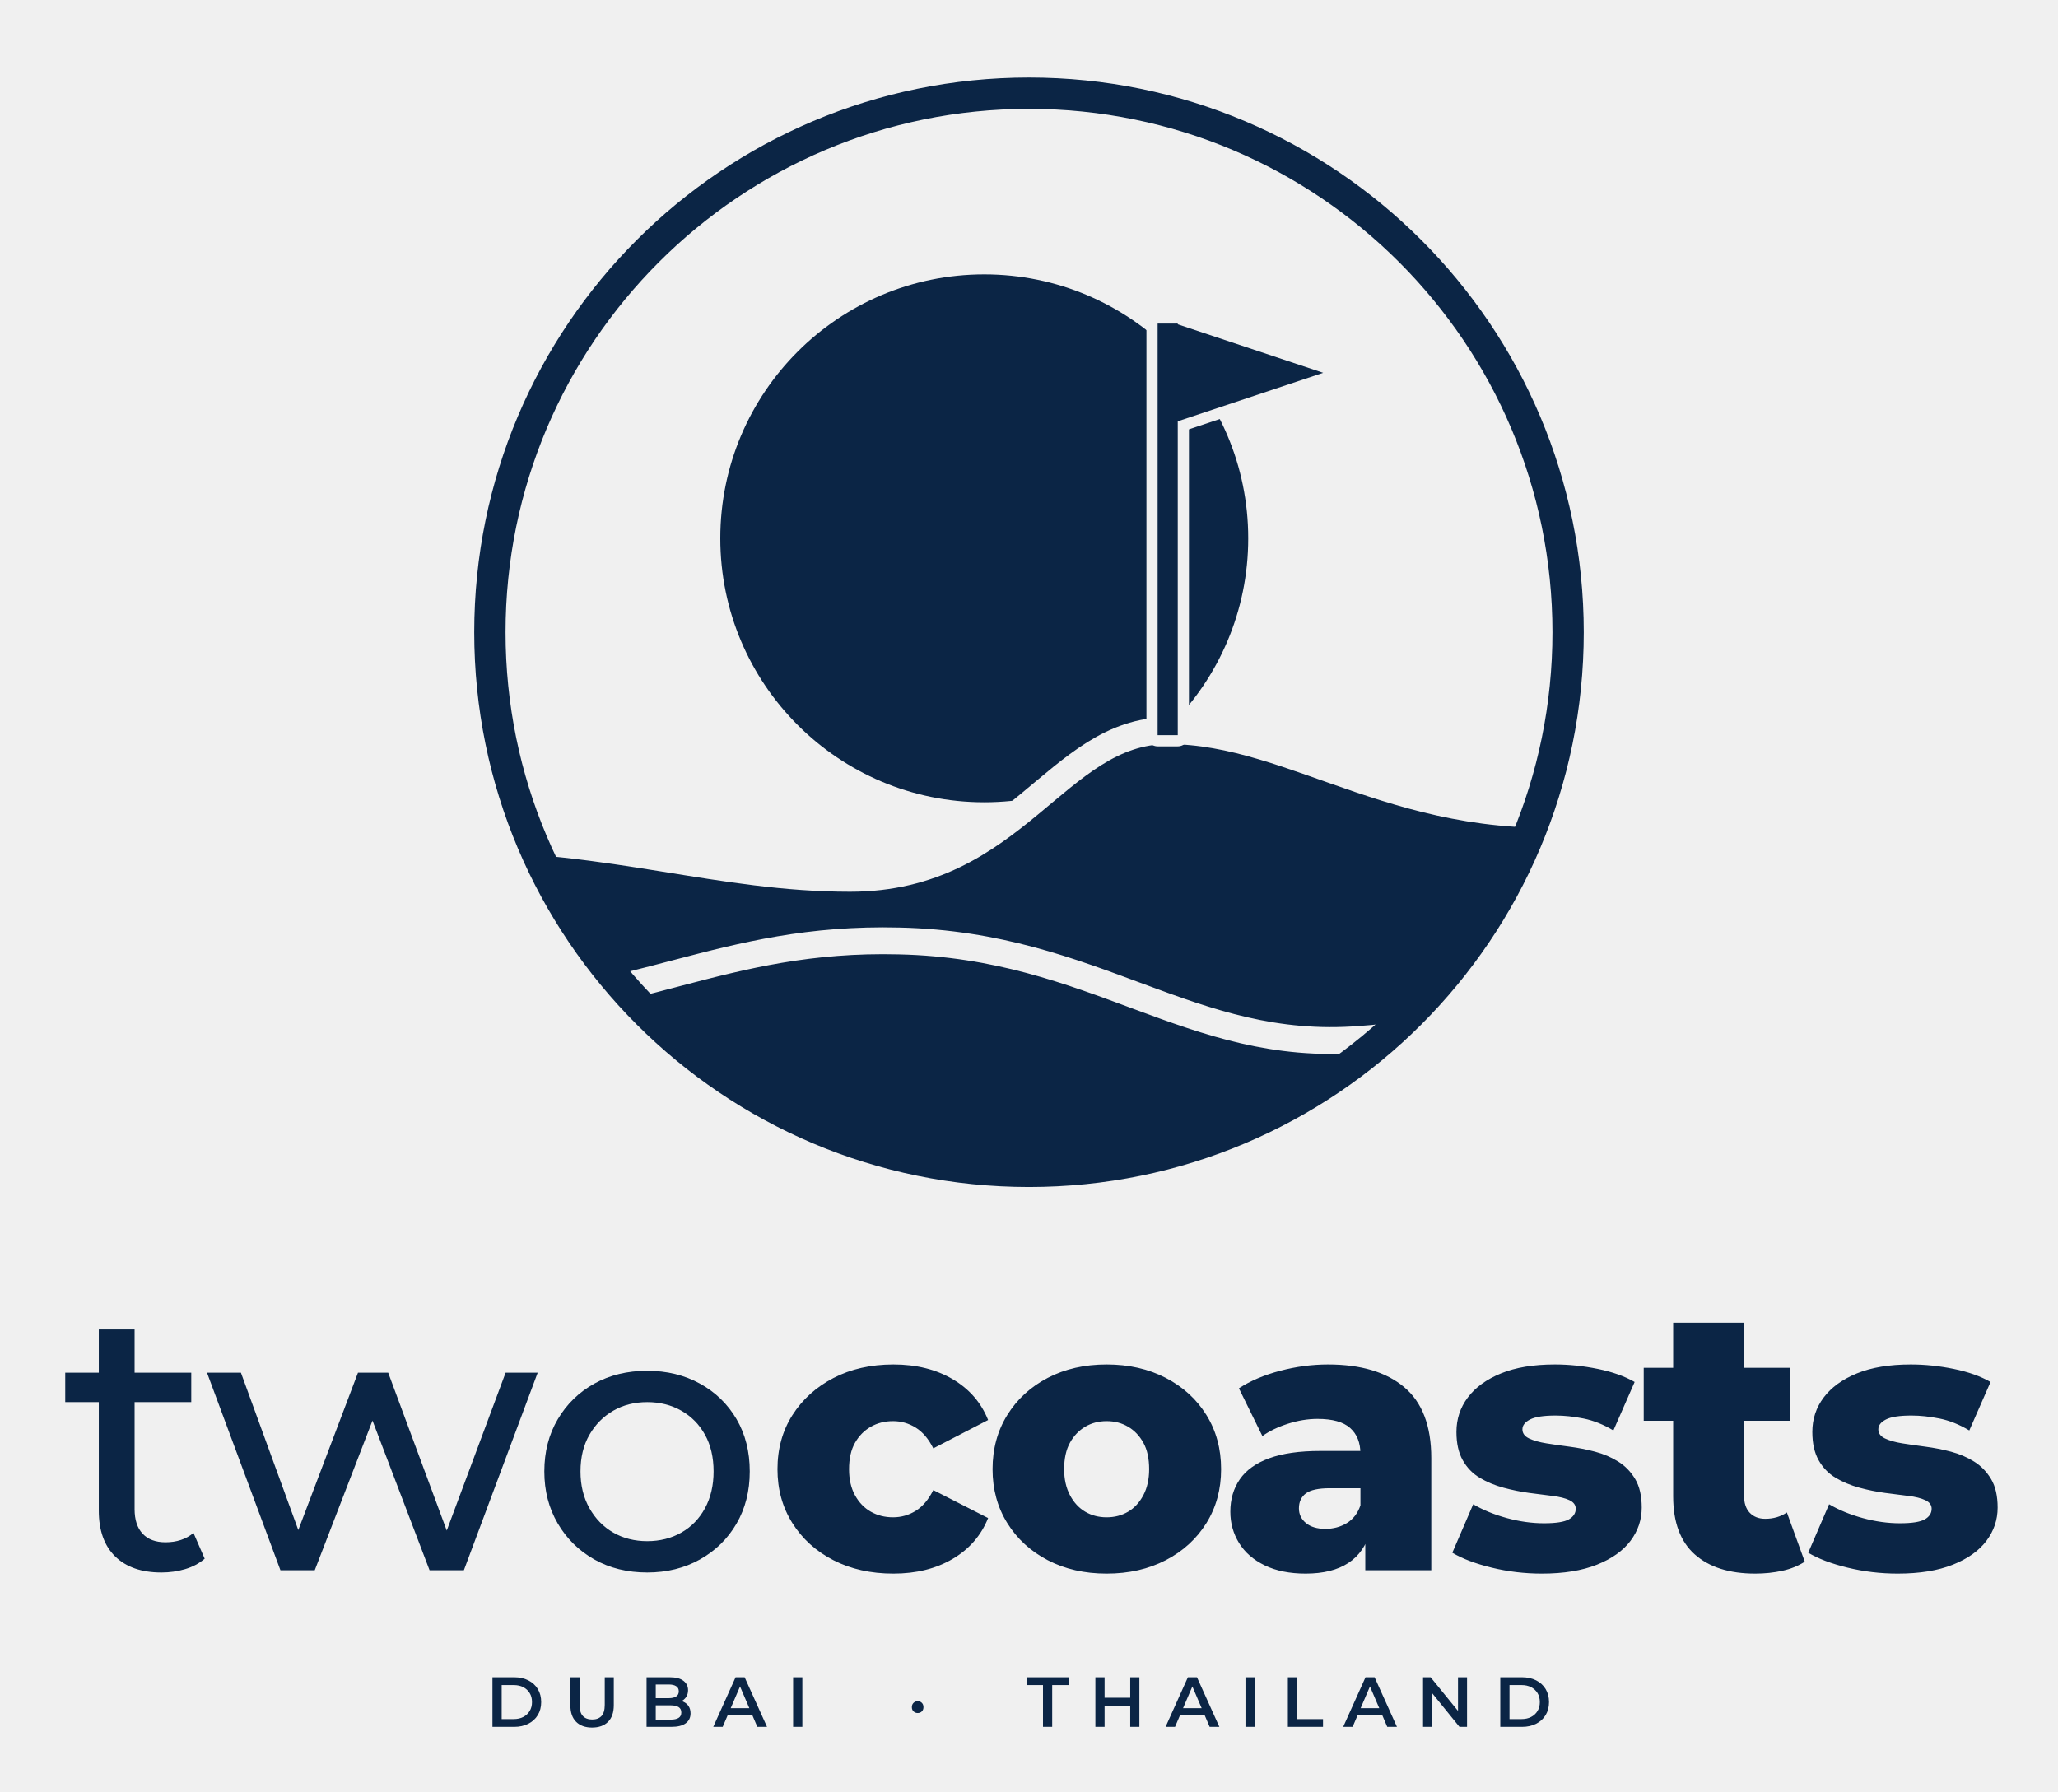
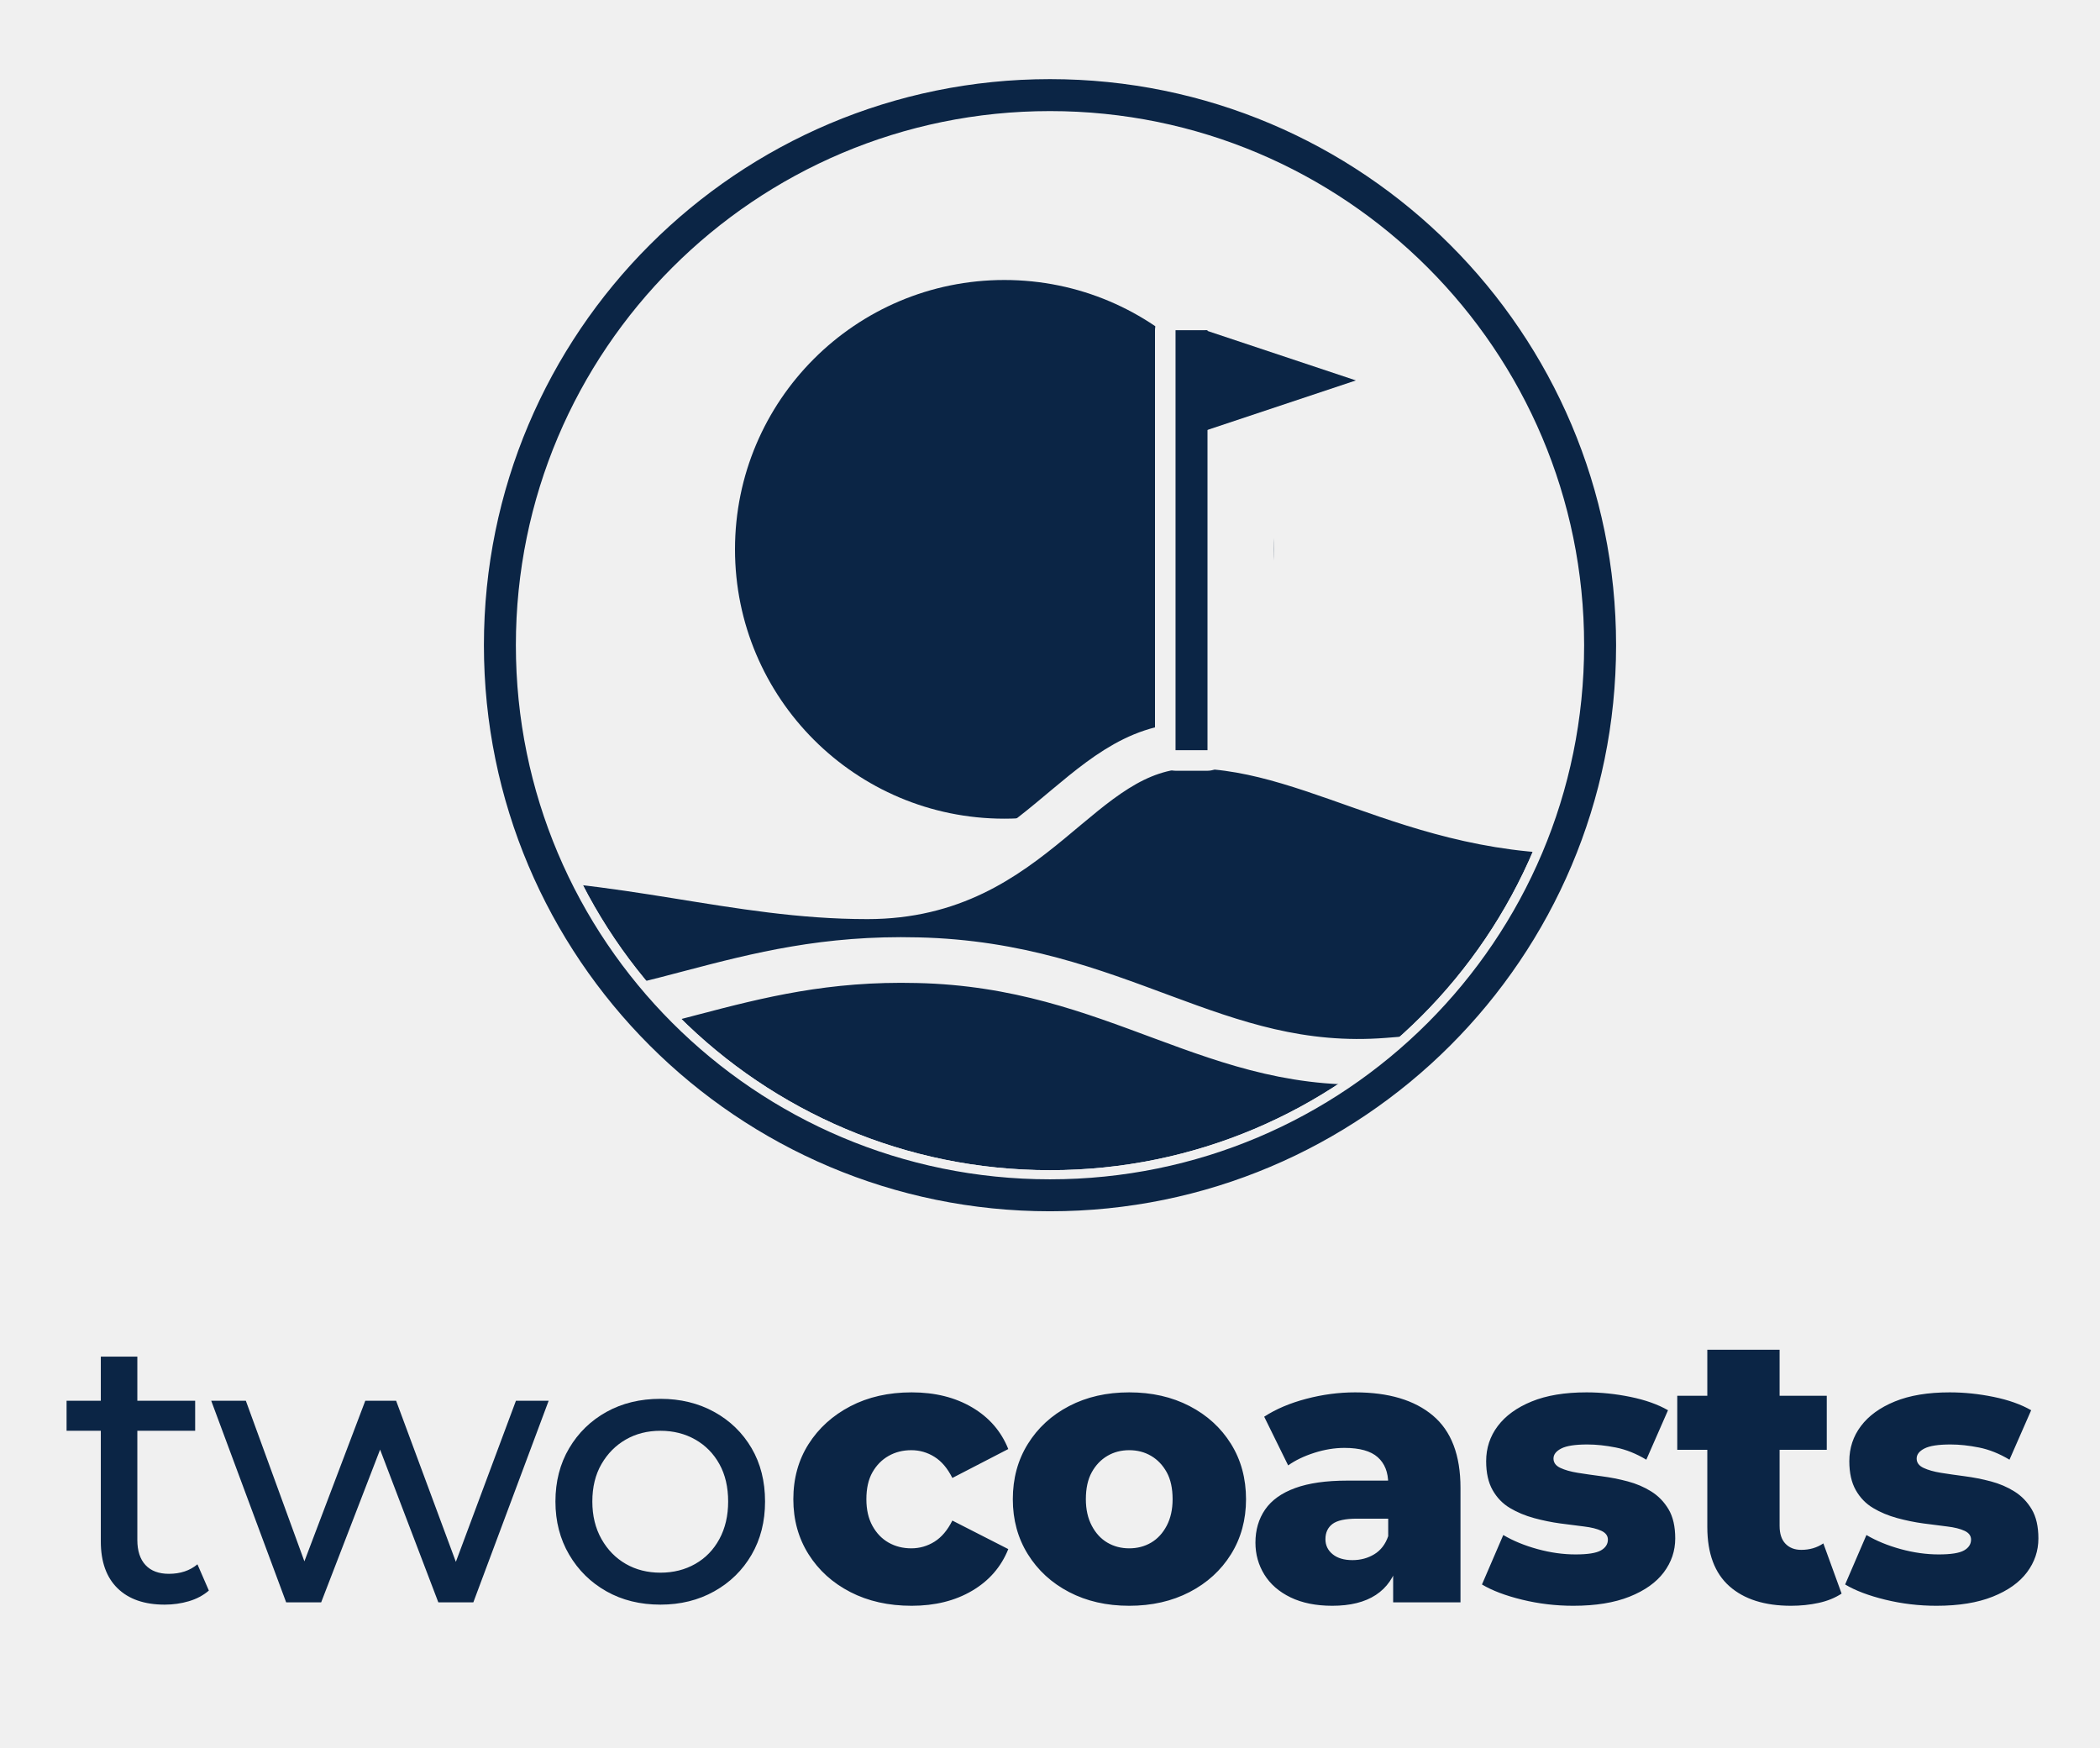
- <svg xmlns="http://www.w3.org/2000/svg" viewBox="0 0 828 721" width="828" height="721" role="img" aria-labelledby="t">
+ <svg xmlns="http://www.w3.org/2000/svg" viewBox="0 0 828 689" width="828" height="689" role="img" aria-labelledby="t">
  <g transform="translate(183.6 24) scale(0.9)">
    <defs>
      <clipPath id="logo-mono-navy-sm-badge">
-         <circle cx="256" cy="256" r="244" />
+         <circle cx="256" cy="256" r="230" />
      </clipPath>
      <mask id="logo-mono-navy-sm-cut">
        <rect width="512" height="512" fill="#fff" />
-         <path d="M0 348 C70 348 118 366 176 366 C250 366 268 300 318 300 C376 300 424 346 512 336 V512 H0 Z" fill="none" stroke="#000" stroke-width="12" />
-         <path d="M0 424 C80 424 118 392 198 394 C286 396 328 444 404 438 C462 434 490 412 512 408 V512 H0 Z" fill="none" stroke="#000" stroke-width="12" />
-         <path d="M313.5 118 H322.5 V302 H313.5 Z" fill="#000" stroke="#000" stroke-width="10" stroke-linejoin="round" />
-         <path d="M321.5 118 L387.5 140 L321.5 162 Z" fill="#000" stroke="#000" stroke-width="10" stroke-linejoin="round" />
+         <rect x="318" y="118" width="36" height="182" fill="#000" />
+         <path d="M0 348 C70 348 118 366 176 366 C250 366 268 300 318 300 C376 300 424 346 512 336 V512 H0 Z" fill="none" stroke="#000" stroke-width="20" />
+         <path d="M0 424 C80 424 118 392 198 394 C286 396 328 444 404 438 C462 434 490 412 512 408 V512 H0 Z" fill="none" stroke="#000" stroke-width="20" />
+         <path d="M311 118 H325 V302 H311 Z" fill="#000" stroke="#000" stroke-width="18" stroke-linejoin="round" />
+         <path d="M324 118 L390 140 L324 162 Z" fill="#000" stroke="#000" stroke-width="18" stroke-linejoin="round" />
      </mask>
    </defs>
    <circle cx="256" cy="256" r="241" fill="none" stroke="#0B2545" stroke-width="14" />
    <g clip-path="url(#logo-mono-navy-sm-badge)" mask="url(#logo-mono-navy-sm-cut)" fill="#0B2545">
      <circle cx="236" cy="214" r="118" />
      <path d="M0 348 C70 348 118 366 176 366 C250 366 268 300 318 300 C376 300 424 346 512 336 V512 H0 Z" />
      <path d="M0 424 C80 424 118 392 198 394 C286 396 328 444 404 438 C462 434 490 412 512 408 V512 H0 Z" />
    </g>
-     <path d="M313.5 118 H322.5 V302 H313.5 Z" fill="#0B2545" />
-     <path d="M321.5 118 L387.5 140 L321.5 162 Z" fill="#0B2545" />
+     <path d="M311 118 H325 V302 H311 Z" fill="#0B2545" />
+     <path d="M324 118 L390 140 L324 162 Z" fill="#0B2545" />
  </g>
  <g transform="translate(24.0 514.8)">
    <path id="logo-mono-navy-s-two" d="M40.95 117.90Q28.95 117.90 22.35 111.45Q15.75 105.00 15.75 93.00L15.75 20.10L30.15 20.10L30.15 92.40Q30.15 98.85 33.38 102.30Q36.60 105.75 42.60 105.75Q49.35 105.75 53.85 102.00L58.35 112.35Q55.05 115.20 50.48 116.55Q45.90 117.90 40.95 117.90ZM2.25 49.35L2.25 37.50L52.95 37.50L52.95 49.35ZM88.83 117.00L59.28 37.50L72.93 37.50L99.18 109.50L92.73 109.50L120.03 37.50L132.18 37.50L158.88 109.50L152.58 109.50L179.43 37.50L192.33 37.50L162.63 117.00L148.83 117.00L123.78 51.30L127.98 51.30L102.63 117.00ZM236.40 117.90Q224.40 117.90 215.10 112.65Q205.80 107.40 200.40 98.17Q195.00 88.95 195.00 77.25Q195.00 65.40 200.40 56.25Q205.80 47.10 215.10 41.92Q224.40 36.75 236.40 36.75Q248.25 36.75 257.62 41.92Q267.00 47.10 272.32 56.18Q277.65 65.25 277.65 77.25Q277.65 89.10 272.32 98.25Q267.00 107.40 257.62 112.65Q248.25 117.90 236.40 117.90ZM236.40 105.30Q244.05 105.30 250.12 101.85Q256.20 98.40 259.65 92.03Q263.10 85.65 263.10 77.25Q263.10 68.70 259.65 62.48Q256.20 56.25 250.12 52.80Q244.05 49.35 236.40 49.35Q228.75 49.35 222.75 52.80Q216.75 56.25 213.15 62.48Q209.55 68.70 209.55 77.25Q209.55 85.65 213.15 92.03Q216.75 98.40 222.75 101.85Q228.75 105.30 236.40 105.30Z" fill="#0B2545" />
    <path id="logo-mono-navy-s-coasts" d="M335.45 118.35Q321.80 118.35 311.30 112.95Q300.80 107.55 294.80 98.03Q288.80 88.50 288.80 76.35Q288.80 64.05 294.80 54.60Q300.80 45.15 311.30 39.67Q321.80 34.20 335.45 34.20Q349.25 34.20 359.30 40.13Q369.35 46.05 373.55 56.55L351.50 67.95Q348.65 62.25 344.45 59.63Q340.25 57.00 335.30 57.00Q330.35 57.00 326.37 59.25Q322.40 61.50 320.00 65.70Q317.60 69.90 317.60 76.35Q317.60 82.50 320.00 86.85Q322.40 91.20 326.37 93.45Q330.35 95.70 335.30 95.70Q340.25 95.70 344.45 93.08Q348.65 90.45 351.50 84.75L373.55 96.00Q369.35 106.50 359.30 112.42Q349.25 118.35 335.45 118.35ZM421.24 118.35Q407.89 118.35 397.54 112.95Q387.19 107.55 381.27 98.03Q375.34 88.50 375.34 76.35Q375.34 64.05 381.27 54.53Q387.19 45.00 397.54 39.60Q407.89 34.20 421.24 34.20Q434.59 34.20 445.02 39.60Q455.44 45.00 461.37 54.53Q467.29 64.05 467.29 76.35Q467.29 88.50 461.37 98.03Q455.44 107.55 445.02 112.95Q434.59 118.35 421.24 118.35ZM421.24 95.70Q426.04 95.70 429.87 93.45Q433.69 91.20 436.02 86.78Q438.34 82.35 438.34 76.35Q438.34 69.90 436.02 65.70Q433.69 61.50 429.87 59.25Q426.04 57.00 421.24 57.00Q416.44 57.00 412.62 59.25Q408.79 61.50 406.47 65.70Q404.14 69.90 404.14 76.35Q404.14 82.35 406.47 86.78Q408.79 91.20 412.62 93.45Q416.44 95.70 421.24 95.70ZM525.30 117.00L525.30 101.85L523.35 98.10L523.35 70.20Q523.35 63.45 519.22 59.77Q515.10 56.10 506.10 56.10Q500.25 56.10 494.17 58.05Q488.10 60.00 483.90 63.00L474.45 43.80Q481.35 39.30 491.02 36.75Q500.70 34.20 510.30 34.20Q530.10 34.20 540.97 43.35Q551.85 52.50 551.85 71.85L551.85 117.00ZM501.30 118.35Q491.70 118.35 484.87 115.05Q478.05 111.75 474.52 106.05Q471.00 100.35 471.00 93.45Q471.00 85.95 474.82 80.40Q478.65 74.85 486.67 71.93Q494.70 69.00 507.15 69.00L526.35 69.00L526.35 84.00L511.05 84.00Q504.15 84.00 501.37 86.10Q498.60 88.20 498.60 92.10Q498.60 95.70 501.45 98.03Q504.30 100.35 509.25 100.35Q514.05 100.35 517.87 98.03Q521.70 95.70 523.35 90.90L527.25 101.40Q525.00 109.80 518.47 114.08Q511.95 118.35 501.30 118.35ZM596.32 118.35Q585.97 118.35 576.15 115.95Q566.32 113.55 560.32 109.95L568.72 90.45Q574.57 93.90 582.22 96.00Q589.87 98.10 597.22 98.10Q604.42 98.10 607.20 96.53Q609.97 94.95 609.97 92.25Q609.97 90.00 607.42 88.80Q604.87 87.60 600.52 87.08Q596.17 86.55 591.15 85.88Q586.12 85.20 580.87 83.78Q575.62 82.35 571.35 79.80Q567.07 77.25 564.52 72.75Q561.97 68.25 561.97 61.35Q561.97 53.55 566.55 47.48Q571.12 41.40 579.90 37.80Q588.67 34.20 601.57 34.20Q610.12 34.20 618.90 36.00Q627.67 37.80 633.67 41.25L625.12 60.75Q619.12 57.15 613.12 55.95Q607.12 54.75 601.87 54.75Q594.67 54.75 591.60 56.33Q588.52 57.90 588.52 60.30Q588.52 62.70 591.22 63.98Q593.92 65.25 598.12 65.93Q602.32 66.60 607.50 67.28Q612.67 67.95 617.77 69.30Q622.87 70.65 627.07 73.28Q631.27 75.90 633.90 80.33Q636.52 84.75 636.52 91.80Q636.52 99.15 632.02 105.15Q627.52 111.15 618.52 114.75Q609.52 118.35 596.32 118.35ZM682.17 118.35Q666.57 118.35 657.87 110.63Q649.17 102.90 649.17 87.30L649.17 17.40L677.67 17.40L677.67 86.85Q677.67 91.50 680.00 93.90Q682.32 96.30 686.22 96.30Q691.17 96.30 694.92 93.75L702.12 113.55Q698.22 116.10 693.05 117.22Q687.87 118.35 682.17 118.35ZM637.32 56.85L637.32 35.55L696.27 35.55L696.27 56.85ZM739.51 118.35Q729.16 118.35 719.34 115.95Q709.51 113.55 703.51 109.95L711.91 90.45Q717.76 93.90 725.41 96.00Q733.06 98.10 740.41 98.10Q747.61 98.10 750.39 96.53Q753.16 94.95 753.16 92.25Q753.16 90.00 750.61 88.80Q748.06 87.60 743.71 87.08Q739.36 86.55 734.34 85.88Q729.31 85.20 724.06 83.78Q718.81 82.35 714.54 79.80Q710.26 77.25 707.71 72.75Q705.16 68.25 705.16 61.35Q705.16 53.55 709.74 47.48Q714.31 41.40 723.09 37.80Q731.86 34.20 744.76 34.20Q753.31 34.20 762.09 36.00Q770.86 37.80 776.86 41.25L768.31 60.75Q762.31 57.15 756.31 55.95Q750.31 54.75 745.06 54.75Q737.86 54.75 734.79 56.33Q731.71 57.90 731.71 60.30Q731.71 62.70 734.41 63.98Q737.11 65.25 741.31 65.93Q745.51 66.60 750.69 67.28Q755.86 67.95 760.96 69.30Q766.06 70.65 770.26 73.28Q774.46 75.90 777.09 80.33Q779.71 84.75 779.71 91.80Q779.71 99.15 775.21 105.15Q770.71 111.15 761.71 114.75Q752.71 118.35 739.51 118.35Z" fill="#0B2545" />
-     <path id="logo-mono-navy-s-tagline" d="M174.13 180.00L174.13 160.05L182.88 160.05Q186.08 160.05 188.54 161.29Q191.01 162.53 192.37 164.78Q193.74 167.03 193.74 170.03Q193.74 173.02 192.37 175.27Q191.01 177.52 188.54 178.76Q186.08 180.00 182.88 180.00ZM177.84 176.87L182.66 176.87Q184.91 176.87 186.55 176.01Q188.18 175.16 189.11 173.62Q190.04 172.08 190.04 170.03Q190.04 167.92 189.11 166.41Q188.18 164.90 186.55 164.04Q184.91 163.19 182.66 163.19L177.84 163.19ZM214.20 180.28Q210.13 180.28 207.81 177.98Q205.48 175.67 205.48 171.28L205.48 160.05L209.19 160.05L209.19 171.16Q209.19 174.24 210.51 175.64Q211.84 177.04 214.26 177.04Q216.68 177.04 218.00 175.64Q219.31 174.24 219.31 171.16L219.31 160.05L222.95 160.05L222.95 171.28Q222.95 175.67 220.63 177.98Q218.31 180.28 214.20 180.28ZM236.13 180.00L236.13 160.05L245.50 160.05Q249.07 160.05 250.95 161.46Q252.83 162.87 252.83 165.24Q252.83 166.83 252.09 167.96Q251.35 169.08 250.11 169.70Q248.87 170.31 247.41 170.31L247.93 169.28Q249.61 169.28 250.95 169.90Q252.29 170.51 253.06 171.68Q253.83 172.85 253.83 174.59Q253.83 177.15 251.87 178.57Q249.92 180.00 246.07 180.00ZM239.83 177.09L245.85 177.09Q247.90 177.09 249.01 176.41Q250.12 175.72 250.12 174.21Q250.12 172.73 249.01 172.03Q247.90 171.34 245.85 171.34L239.55 171.34L239.55 168.46L245.08 168.46Q246.99 168.46 248.04 167.77Q249.10 167.09 249.10 165.72Q249.10 164.32 248.04 163.64Q246.99 162.96 245.08 162.96L239.83 162.96ZM262.97 180.00L271.95 160.05L275.59 160.05L284.60 180.00L280.70 180.00L273.00 162.02L274.48 162.02L266.76 180.00ZM267.10 175.38L268.13 172.48L278.87 172.48L279.87 175.38ZM295.10 180.00L295.10 160.05L298.81 160.05L298.81 180.00ZM345.23 174.44Q344.24 174.44 343.55 173.79Q342.87 173.13 342.87 172.08Q342.87 170.99 343.55 170.34Q344.24 169.68 345.23 169.68Q346.23 169.68 346.89 170.34Q347.54 170.99 347.54 172.08Q347.54 173.13 346.89 173.79Q346.23 174.44 345.23 174.44ZM395.63 180.00L395.63 163.19L389.01 163.19L389.01 160.05L405.94 160.05L405.94 163.19L399.33 163.19L399.33 180.00ZM430.73 180.00L430.73 160.05L434.41 160.05L434.41 180.00ZM416.71 180.00L416.71 160.05L420.41 160.05L420.41 180.00ZM420.13 171.45L420.13 168.29L431.02 168.29L431.02 171.45ZM444.95 180.00L453.93 160.05L457.58 160.05L466.59 180.00L462.68 180.00L454.99 162.02L456.47 162.02L448.75 180.00ZM449.09 175.38L450.11 172.48L460.86 172.48L461.86 175.38ZM477.09 180.00L477.09 160.05L480.79 160.05L480.79 180.00ZM494.15 180.00L494.15 160.05L497.86 160.05L497.86 176.87L508.29 176.87L508.29 180.00ZM516.41 180.00L525.39 160.05L529.04 160.05L538.04 180.00L534.14 180.00L526.44 162.02L527.92 162.02L520.20 180.00ZM520.54 175.38L521.57 172.48L532.31 172.48L533.31 175.38ZM548.54 180.00L548.54 160.05L551.59 160.05L564.11 175.44L562.60 175.44L562.60 160.05L566.24 160.05L566.24 180.00L563.19 180.00L550.71 164.61L552.22 164.61L552.22 180.00ZM579.61 180.00L579.61 160.05L588.36 160.05Q591.55 160.05 594.02 161.29Q596.48 162.53 597.85 164.78Q599.22 167.03 599.22 170.03Q599.22 173.02 597.85 175.27Q596.48 177.52 594.02 178.76Q591.55 180.00 588.36 180.00ZM583.32 176.87L588.13 176.87Q590.39 176.87 592.02 176.01Q593.66 175.16 594.59 173.62Q595.52 172.08 595.52 170.03Q595.52 167.92 594.59 166.41Q593.66 164.90 592.02 164.04Q590.39 163.19 588.13 163.19L583.32 163.19Z" fill="#0B2545" />
  </g>
</svg>
